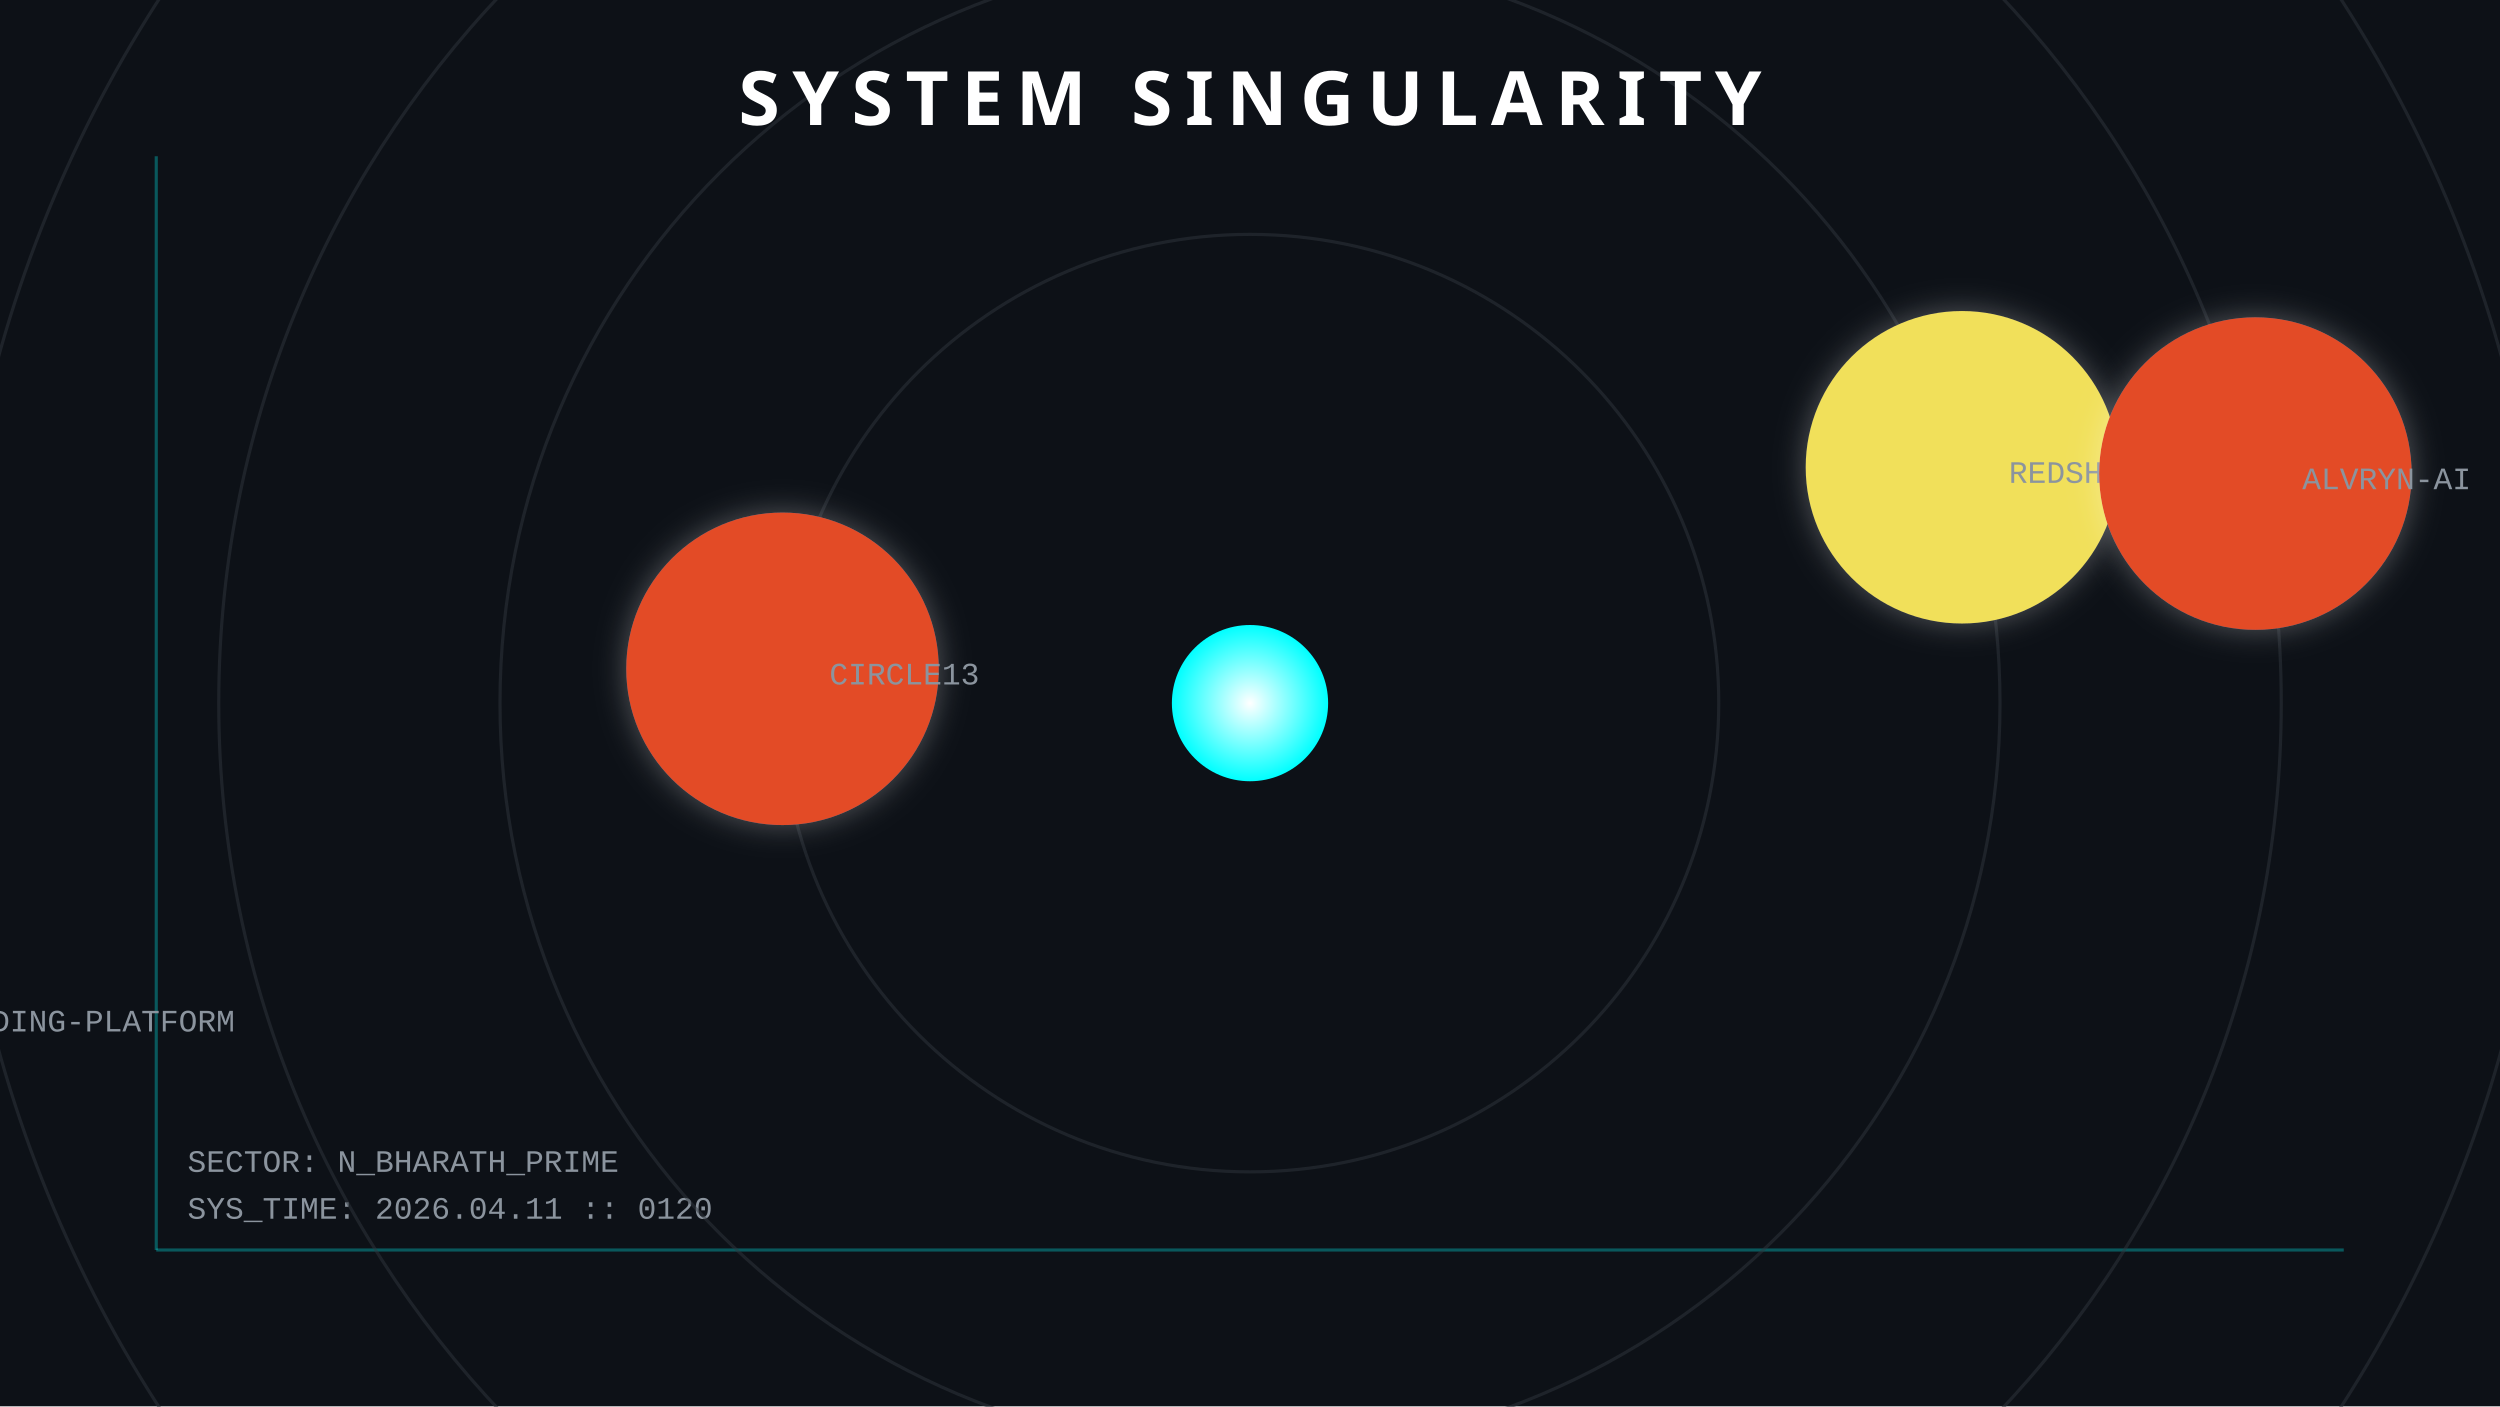
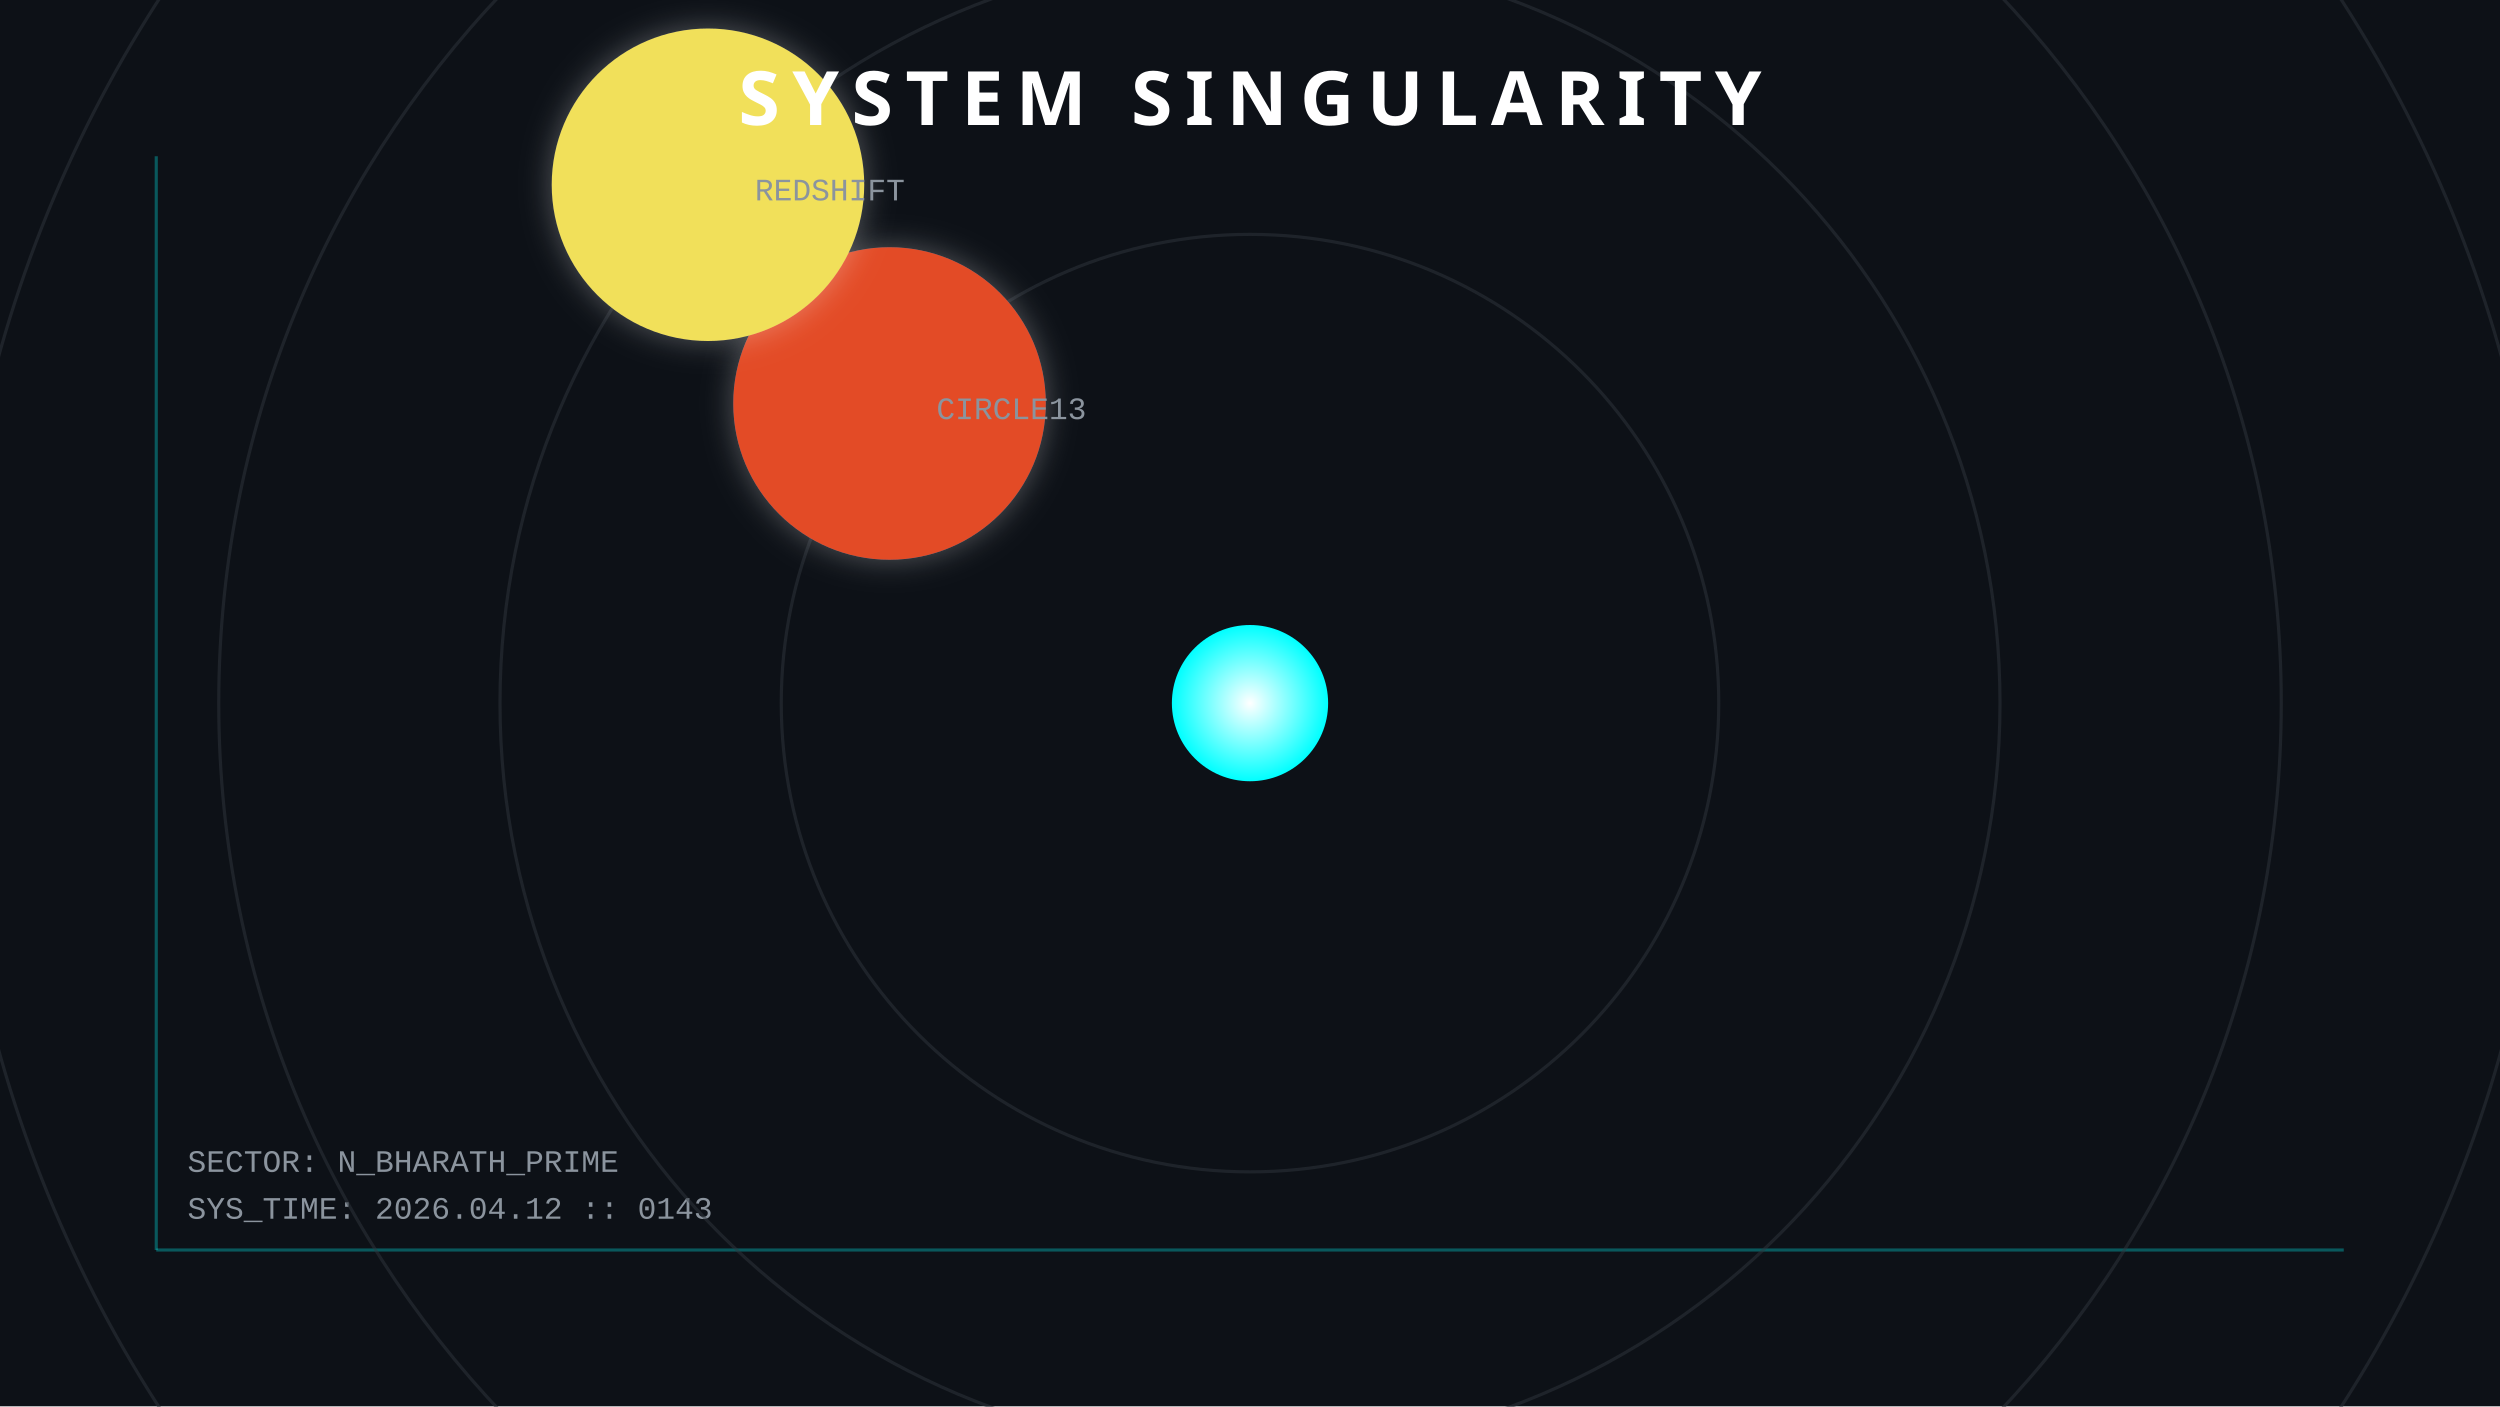
<svg xmlns="http://www.w3.org/2000/svg" width="800" height="450">
  <style>
        .orbit { fill: none; stroke: #30363d; stroke-width: 1; opacity: 0.5; }
        .planet { filter: drop-shadow(0 0 5px rgba(255,255,255,0.3)); }
        .text { font-family: 'Courier New', monospace; fill: #8b949e; font-size: 10px; }
        .title { font-family: sans-serif; fill: white; font-weight: bold; font-size: 24px; letter-spacing: 4px; }
        .hud-line { stroke: #00ffff; stroke-width: 1; opacity: 0.3; }
        
        /* ANIMATIONS */
        @keyframes pulse { 0% { r: 25; opacity: 0.8; } 50% { r: 30; opacity: 0.4; } 100% { r: 25; opacity: 0.8; } }
        .sun { animation: pulse 4s infinite; }
    </style>
  <rect width="100%" height="100%" fill="#0d1117" />
  <line x1="50" y1="50" x2="50" y2="400" class="hud-line" />
  <line x1="50" y1="400" x2="750" y2="400" class="hud-line" />
-   <text x="60" y="390" class="text">SYS_TIME: 2026.04.11 :: 0120</text>
+   <text x="60" y="390" class="text">SYS_TIME: 2026.04.12 :: 0143</text>
  <text x="60" y="375" class="text">SECTOR: N_BHARATH_PRIME</text>
  <circle cx="400" cy="225" r="25" fill="url(#grad1)" class="sun" />
  <defs>
    <radialGradient id="grad1" cx="50%" cy="50%" r="50%" fx="50%" fy="50%">
      <stop offset="0%" style="stop-color:white;stop-opacity:1" />
      <stop offset="100%" style="stop-color:#00ffff;stop-opacity:1" />
    </radialGradient>
  </defs>
  <circle cx="400" cy="225" r="150.0" class="orbit" />
-   <circle cx="250.402" cy="214.023" r="50" fill="#e34c26" class="planet" />
-   <text x="265.402" y="219.023" class="text" fill="white">CIRCLE13</text>
+   <circle cx="284.647" cy="129.116" r="50" fill="#e34c26" class="planet" />
+   <text x="299.647" y="134.116" class="text" fill="white">CIRCLE13</text>
  <circle cx="400" cy="225" r="240.0" class="orbit" />
-   <circle cx="627.824" cy="149.528" r="50" fill="#f1e05a" class="planet" />
-   <text x="642.824" y="154.528" class="text" fill="white">REDSHIFT</text>
+   <circle cx="226.55" cy="59.123" r="50" fill="#f1e05a" class="planet" />
+   <text x="241.55" y="64.123" class="text" fill="white">REDSHIFT</text>
  <circle cx="400" cy="225" r="330.0" class="orbit" />
-   <circle cx="721.722" cy="151.548" r="50" fill="#e34c26" class="planet" />
-   <text x="736.722" y="156.548" class="text" fill="white">ALVRYN-AI</text>
+   <circle cx="405.582" cy="-104.953" r="50" fill="#e34c26" class="planet" />
+   <text x="420.582" y="-99.953" class="text" fill="white">ALVRYN-AI</text>
  <circle cx="400" cy="225" r="415.422" class="orbit" />
-   <circle cx="678.291" cy="-83.431" r="46.948" fill="#f1e05a" class="planet" />
-   <text x="693.291" y="-78.431" class="text" fill="white">DRIFT-CIRCLE13</text>
+   <circle cx="665.956" cy="-94.128" r="46.948" fill="#f1e05a" class="planet" />
+   <text x="680.956" y="-89.128" class="text" fill="white">DRIFT-CIRCLE13</text>
  <circle cx="400" cy="225" r="461.81" class="orbit" />
-   <circle cx="202.729" cy="642.555" r="20.925" fill="#2b7489" class="planet" />
-   <text x="217.729" y="647.555" class="text" fill="white">DSATM-EXAM-SYSTEM-</text>
+   <circle cx="222.259" cy="651.235" r="20.925" fill="#2b7489" class="planet" />
+   <text x="237.259" y="656.235" class="text" fill="white">DSATM-EXAM-SYSTEM-</text>
  <circle cx="400" cy="225" r="504.87" class="orbit" />
-   <circle cx="264.287" cy="-261.288" r="18.707" fill="#8b949e" class="planet" />
-   <text x="279.287" y="-256.288" class="text" fill="white">NBHARATH1306</text>
+   <circle cx="888.323" cy="353.196" r="18.707" fill="#8b949e" class="planet" />
+   <text x="903.323" y="358.196" class="text" fill="white">NBHARATH1306</text>
  <circle cx="400" cy="225" r="547.102" class="orbit" />
-   <circle cx="-137.872" cy="325.074" r="18.155" fill="#e34c26" class="planet" />
-   <text x="-122.872" y="330.074" class="text" fill="white">WEBSITE-EQUDATOR-TRADING-PLATFORM</text>
+   <circle cx="770.86" cy="627.224" r="18.155" fill="#e34c26" class="planet" />
+   <text x="785.86" y="632.224" class="text" fill="white">WEBSITE-EQUDATOR-TRADING-PLATFORM</text>
  <circle cx="400" cy="225" r="577.935" class="orbit" />
-   <circle cx="940.3" cy="430.145" r="10.555" fill="#8b949e" class="planet" />
-   <text x="955.3" y="435.145" class="text" fill="white">FLASK</text>
+   <circle cx="937.422" cy="437.572" r="10.555" fill="#8b949e" class="planet" />
+   <text x="952.422" y="442.572" class="text" fill="white">FLASK</text>
  <circle cx="400" cy="225" r="608.208" class="orbit" />
-   <circle cx="-102.426" cy="-117.761" r="10.182" fill="#8b949e" class="planet" />
-   <text x="-87.426" y="-112.761" class="text" fill="white">HCF-INTERNSHIP</text>
+   <circle cx="-181.173" cy="404.318" r="10.182" fill="#8b949e" class="planet" />
+   <text x="-166.173" y="409.318" class="text" fill="white">HCF-INTERNSHIP</text>
  <circle cx="400" cy="225" r="637.077" class="orbit" />
-   <circle cx="537.232" cy="-397.121" r="9.246" fill="#8b949e" class="planet" />
+   <circle cx="408.307" cy="-412.023" r="9.246" fill="#8b949e" class="planet" />
  <text x="400" y="40" text-anchor="middle" class="title">SYSTEM SINGULARITY</text>
</svg>
